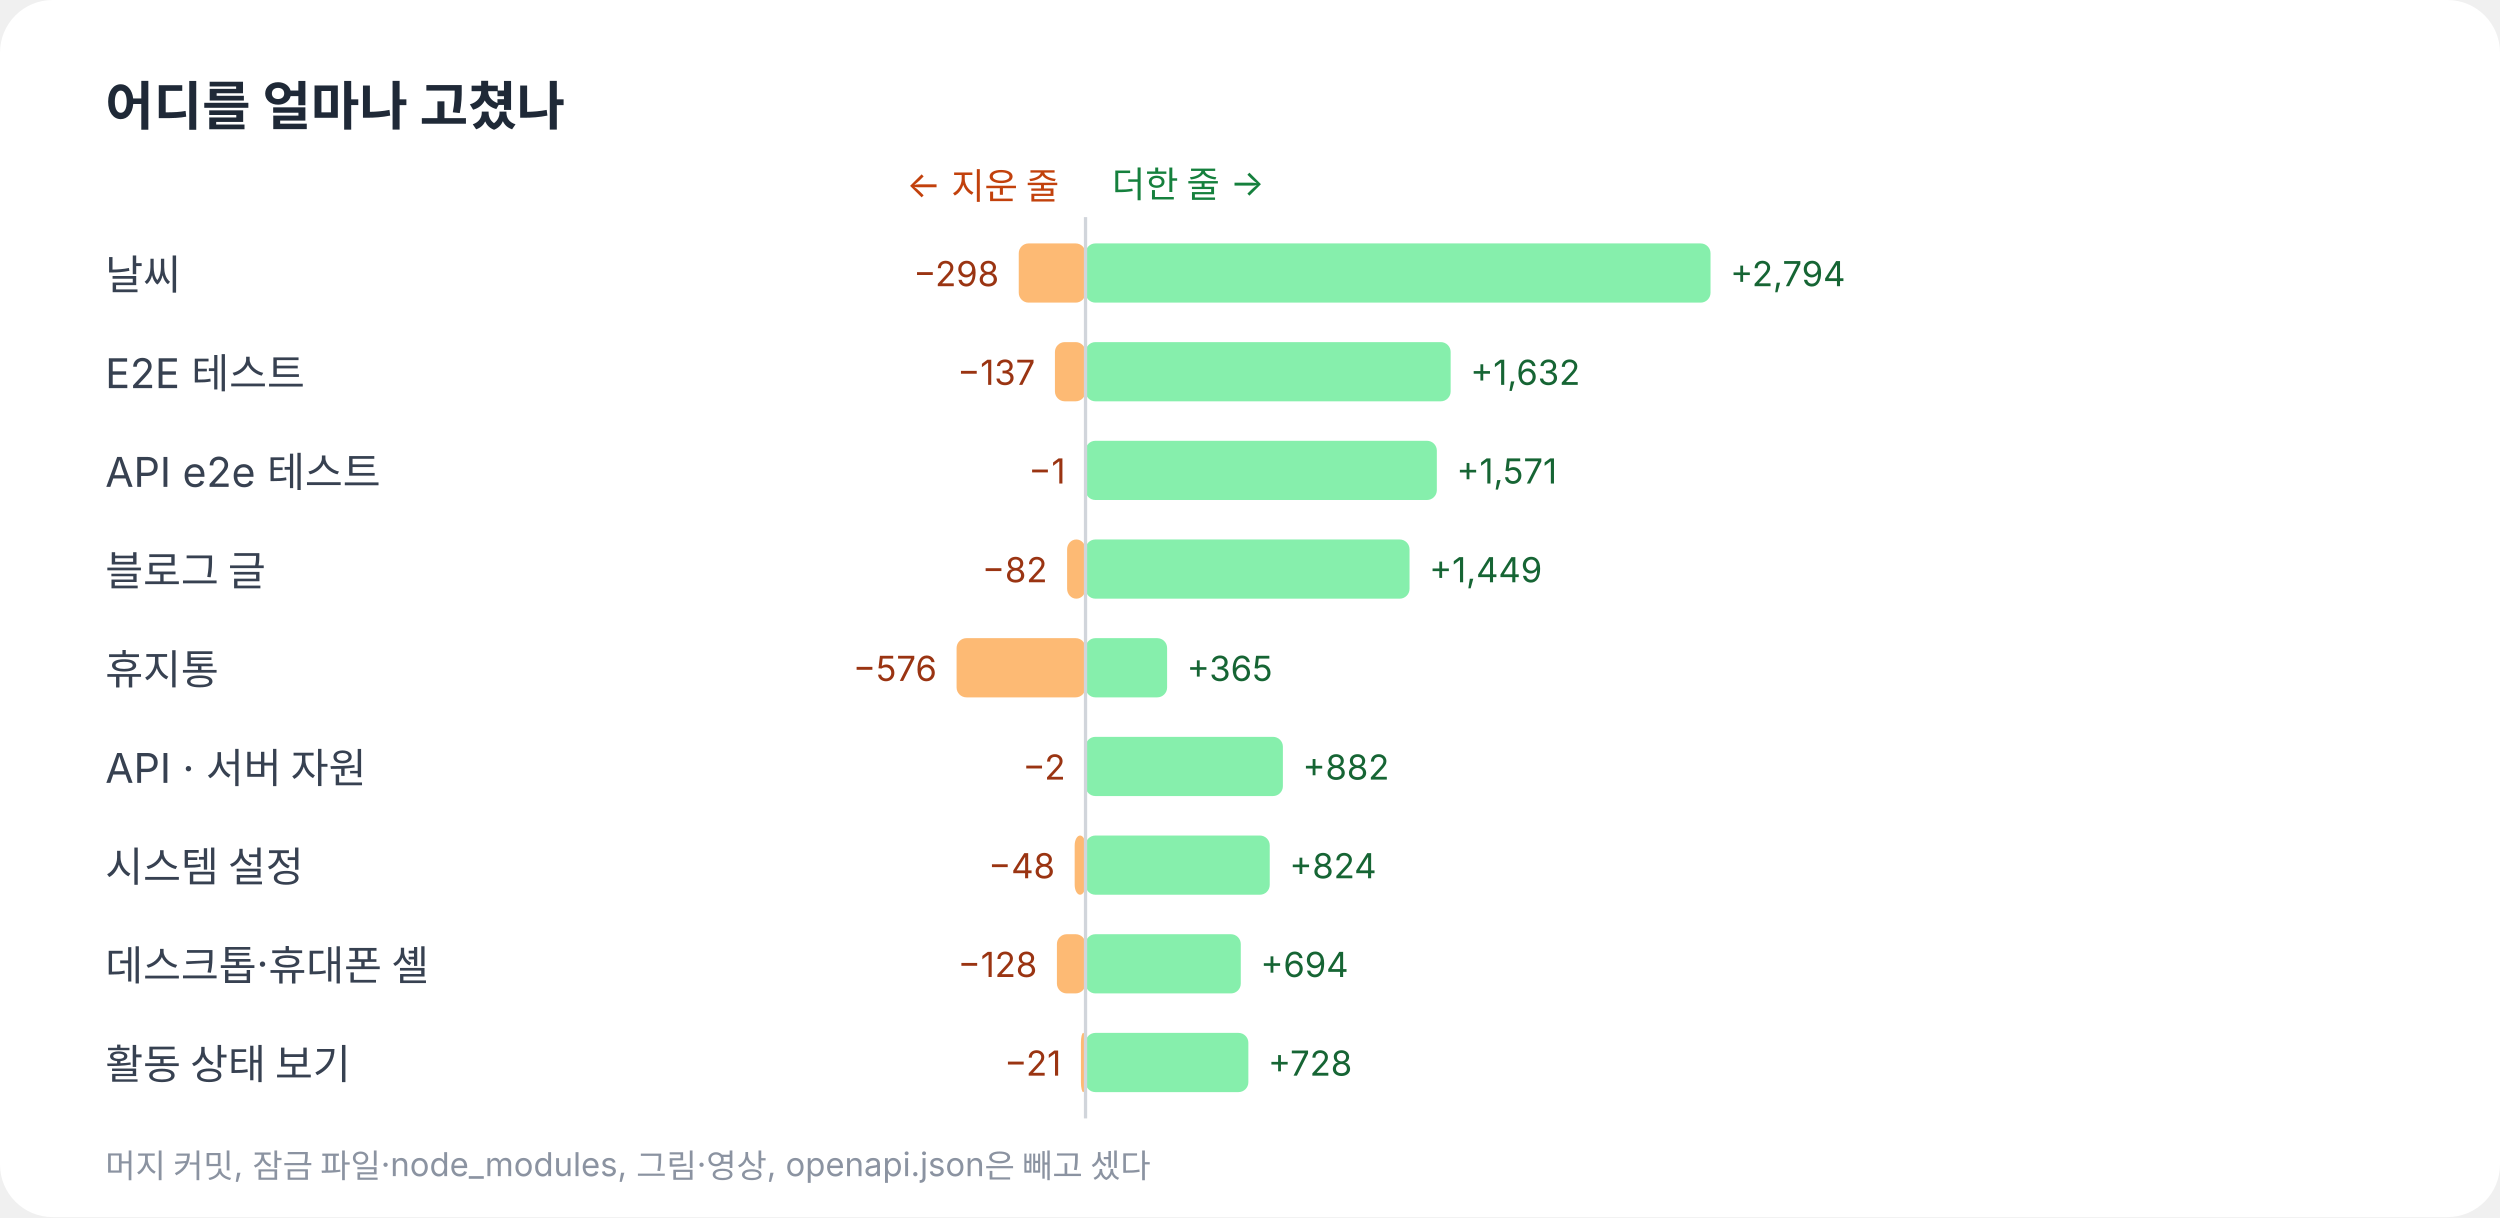
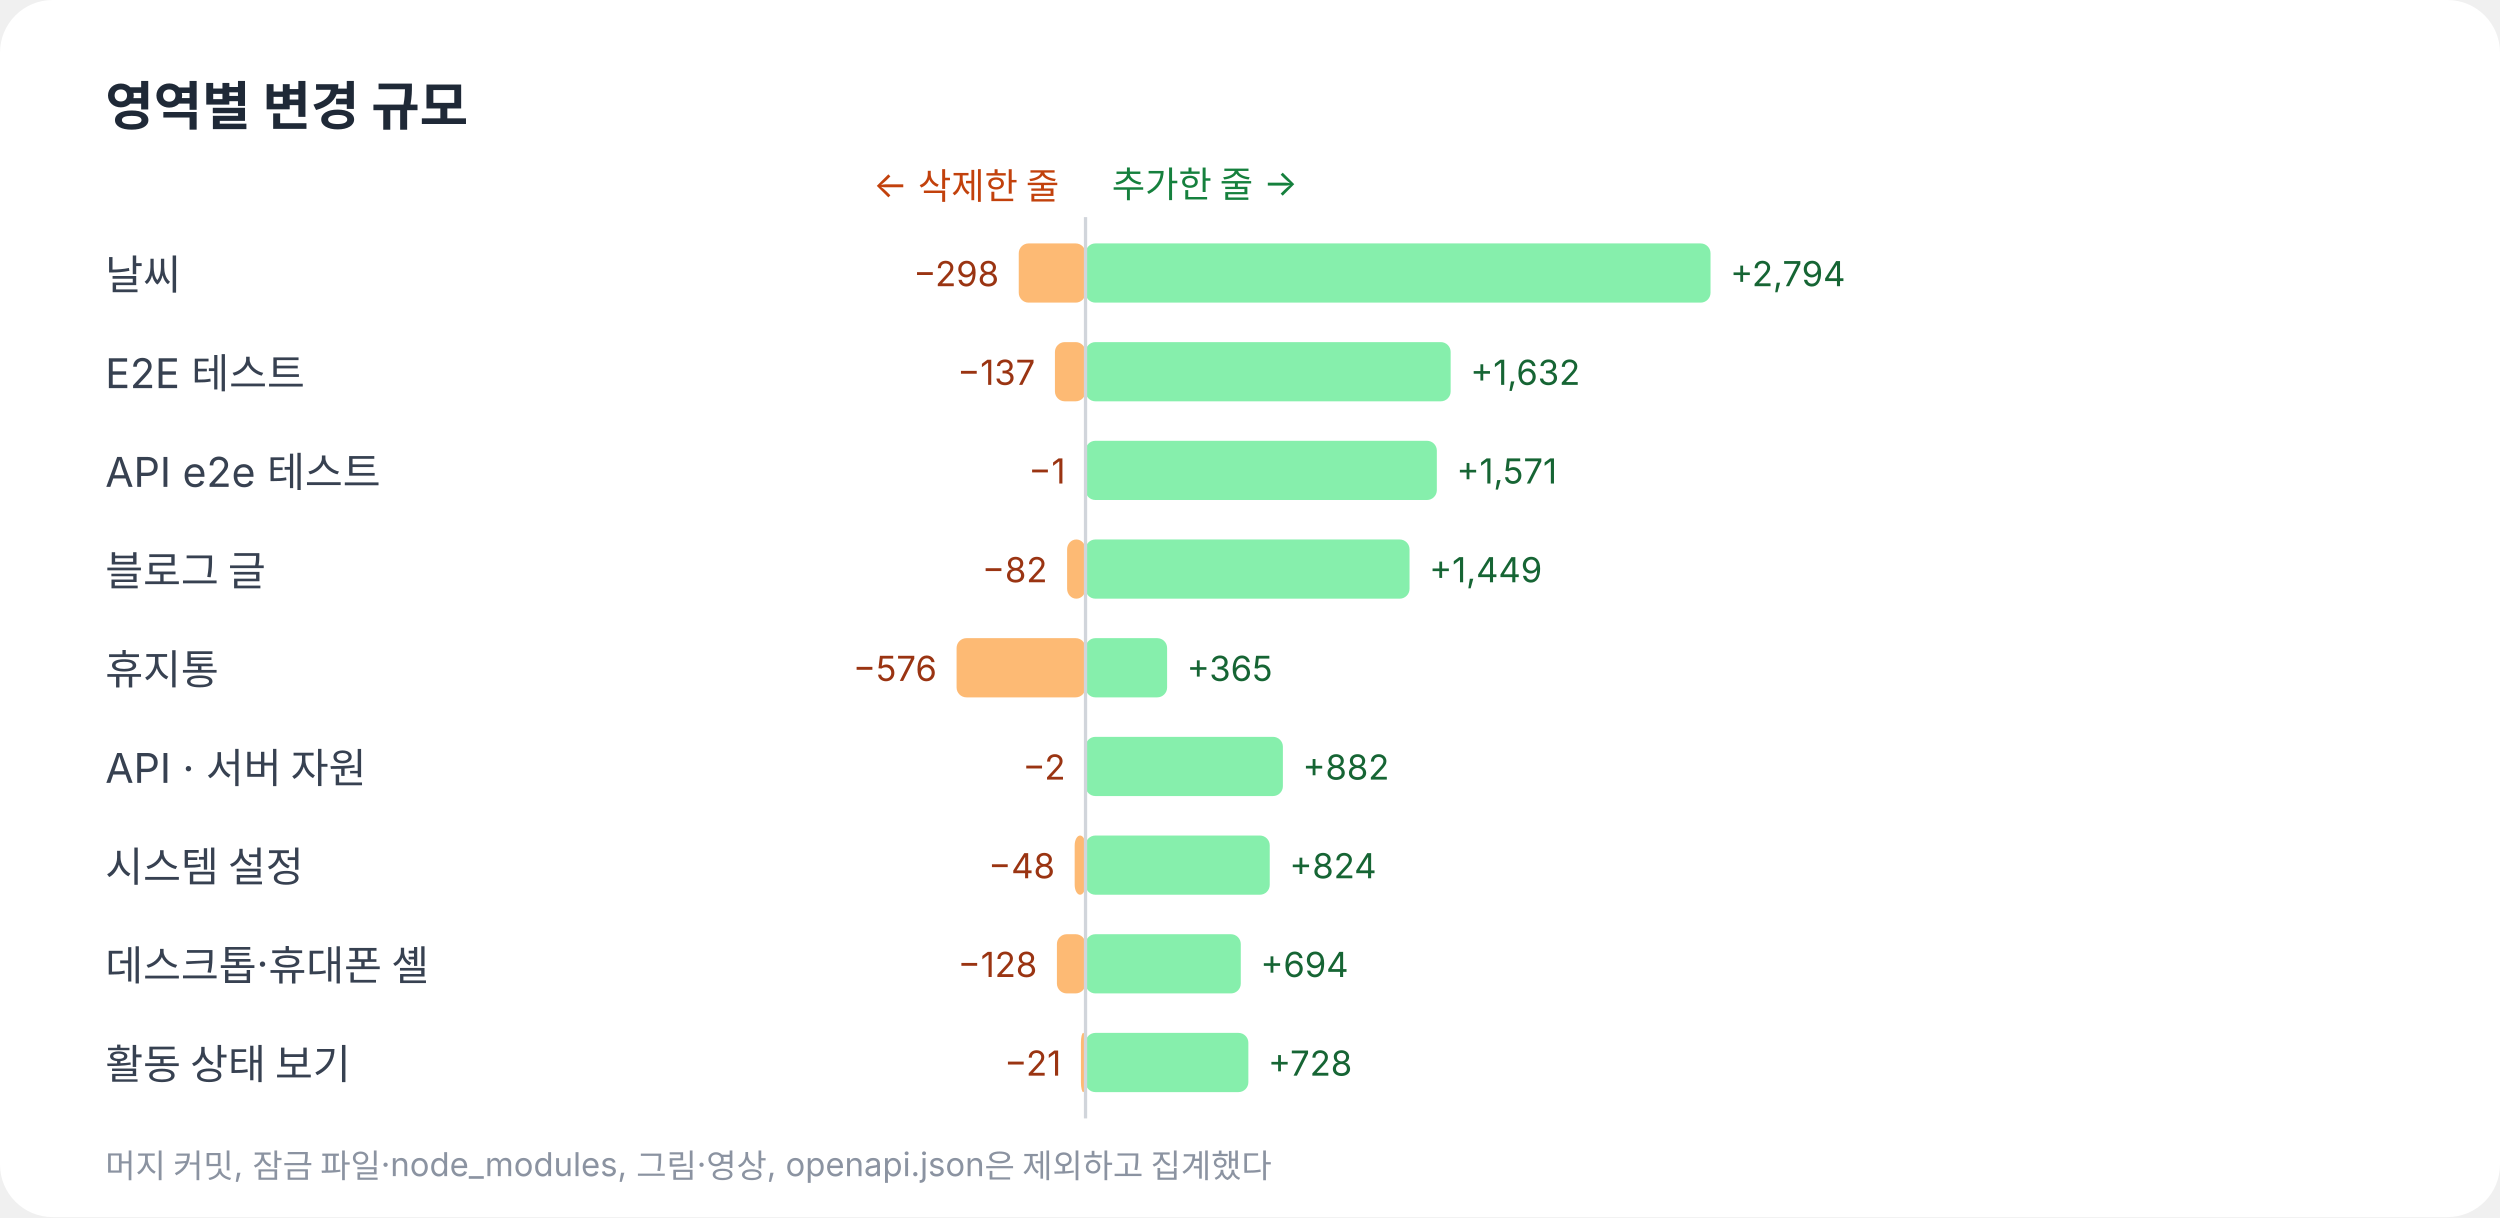
<svg xmlns="http://www.w3.org/2000/svg" viewBox="0 0 760 370" font-family="-apple-system, BlinkMacSystemFont, 'Apple SD Gothic Neo', sans-serif">
  <rect width="760" height="370" rx="16" fill="#ffffff" />
-   <text x="32" y="38" font-size="16" font-weight="700" fill="#1f2937">어디를 얼마나 고쳤나</text>
-   <text x="322" y="60" font-size="11" fill="#c2410c" text-anchor="end">← 지운 줄</text>
-   <text x="338" y="60" font-size="11" fill="#15803d">더한 줄 →</text>
+   <text x="32" y="38" font-size="16" font-weight="700" fill="#1f2937">영역별 변경 규모</text>
+   <text x="322" y="60" font-size="11" fill="#c2410c" text-anchor="end">← 삭제한 줄</text>
+   <text x="338" y="60" font-size="11" fill="#15803d">추가한 줄 →</text>
  <text x="32" y="88" font-size="12.5" fill="#374151">날씨</text>
  <rect x="309.7" y="74" width="20.3" height="18" rx="3" fill="#fdba74" />
  <rect x="330.0" y="74" width="190.0" height="18" rx="3" fill="#86efac" />
  <text x="303.7" y="87" font-size="10.5" fill="#9a3412" text-anchor="end">−298</text>
  <text x="526.0" y="87" font-size="10.5" fill="#166534">+2,794</text>
  <text x="32" y="118" font-size="12.5" fill="#374151">E2E 테스트</text>
  <rect x="320.7" y="104" width="9.3" height="18" rx="3" fill="#fdba74" />
  <rect x="330.0" y="104" width="111.0" height="18" rx="3" fill="#86efac" />
  <text x="314.7" y="117" font-size="10.5" fill="#9a3412" text-anchor="end">−137</text>
  <text x="447.0" y="117" font-size="10.5" fill="#166534">+1,632</text>
  <text x="32" y="148" font-size="12.5" fill="#374151">API e2e 테스트</text>
  <rect x="329.9" y="134" width="0.1" height="18" rx="3" fill="#fdba74" />
  <rect x="330.0" y="134" width="106.8" height="18" rx="3" fill="#86efac" />
  <text x="323.9" y="147" font-size="10.5" fill="#9a3412" text-anchor="end">−1</text>
  <text x="442.8" y="147" font-size="10.5" fill="#166534">+1,571</text>
  <text x="32" y="178" font-size="12.5" fill="#374151">블로그 글</text>
  <rect x="324.4" y="164" width="5.6" height="18" rx="3" fill="#fdba74" />
  <rect x="330.0" y="164" width="98.5" height="18" rx="3" fill="#86efac" />
  <text x="318.4" y="177" font-size="10.5" fill="#9a3412" text-anchor="end">−82</text>
  <text x="434.5" y="177" font-size="10.5" fill="#166534">+1,449</text>
  <text x="32" y="208" font-size="12.5" fill="#374151">휴지통</text>
  <rect x="290.8" y="194" width="39.2" height="18" rx="3" fill="#fdba74" />
  <rect x="330.0" y="194" width="24.8" height="18" rx="3" fill="#86efac" />
  <text x="284.8" y="207" font-size="10.5" fill="#9a3412" text-anchor="end">−576</text>
  <text x="360.8" y="207" font-size="10.5" fill="#166534">+365</text>
  <text x="32" y="238" font-size="12.5" fill="#374151">API · 서버 자원</text>
  <rect x="329.9" y="224" width="0.1" height="18" rx="3" fill="#fdba74" />
  <rect x="330.0" y="224" width="60.0" height="18" rx="3" fill="#86efac" />
  <text x="323.9" y="237" font-size="10.5" fill="#9a3412" text-anchor="end">−2</text>
  <text x="396.0" y="237" font-size="10.5" fill="#166534">+882</text>
  <text x="32" y="268" font-size="12.5" fill="#374151">시스템 설정</text>
  <rect x="326.7" y="254" width="3.3" height="18" rx="3" fill="#fdba74" />
  <rect x="330.0" y="254" width="56.0" height="18" rx="3" fill="#86efac" />
  <text x="320.7" y="267" font-size="10.5" fill="#9a3412" text-anchor="end">−48</text>
  <text x="392.0" y="267" font-size="10.5" fill="#166534">+824</text>
  <text x="32" y="298" font-size="12.5" fill="#374151">데스크톱·휴대폰 셸</text>
  <rect x="321.3" y="284" width="8.7" height="18" rx="3" fill="#fdba74" />
  <rect x="330.0" y="284" width="47.2" height="18" rx="3" fill="#86efac" />
  <text x="315.3" y="297" font-size="10.5" fill="#9a3412" text-anchor="end">−128</text>
  <text x="383.2" y="297" font-size="10.5" fill="#166534">+694</text>
  <text x="32" y="328" font-size="12.5" fill="#374151">활동 상태 보기</text>
  <rect x="328.6" y="314" width="1.4" height="18" rx="3" fill="#fdba74" />
  <rect x="330.0" y="314" width="49.5" height="18" rx="3" fill="#86efac" />
  <text x="322.6" y="327" font-size="10.5" fill="#9a3412" text-anchor="end">−21</text>
  <text x="385.5" y="327" font-size="10.5" fill="#166534">+728</text>
  <path d="M330 66 V340" stroke="#d1d5db" />
-   <text x="32" y="358" font-size="10" fill="#8b93a1">머지 커밋, 잠금 파일·node_modules, 그림·영상, openapi.json은 빼고 셌다</text>
+   <text x="32" y="358" font-size="10" fill="#8b93a1">머지 커밋, 잠금 파일·node_modules, 그림·영상, openapi.json은 제외하고 집계했다</text>
</svg>
